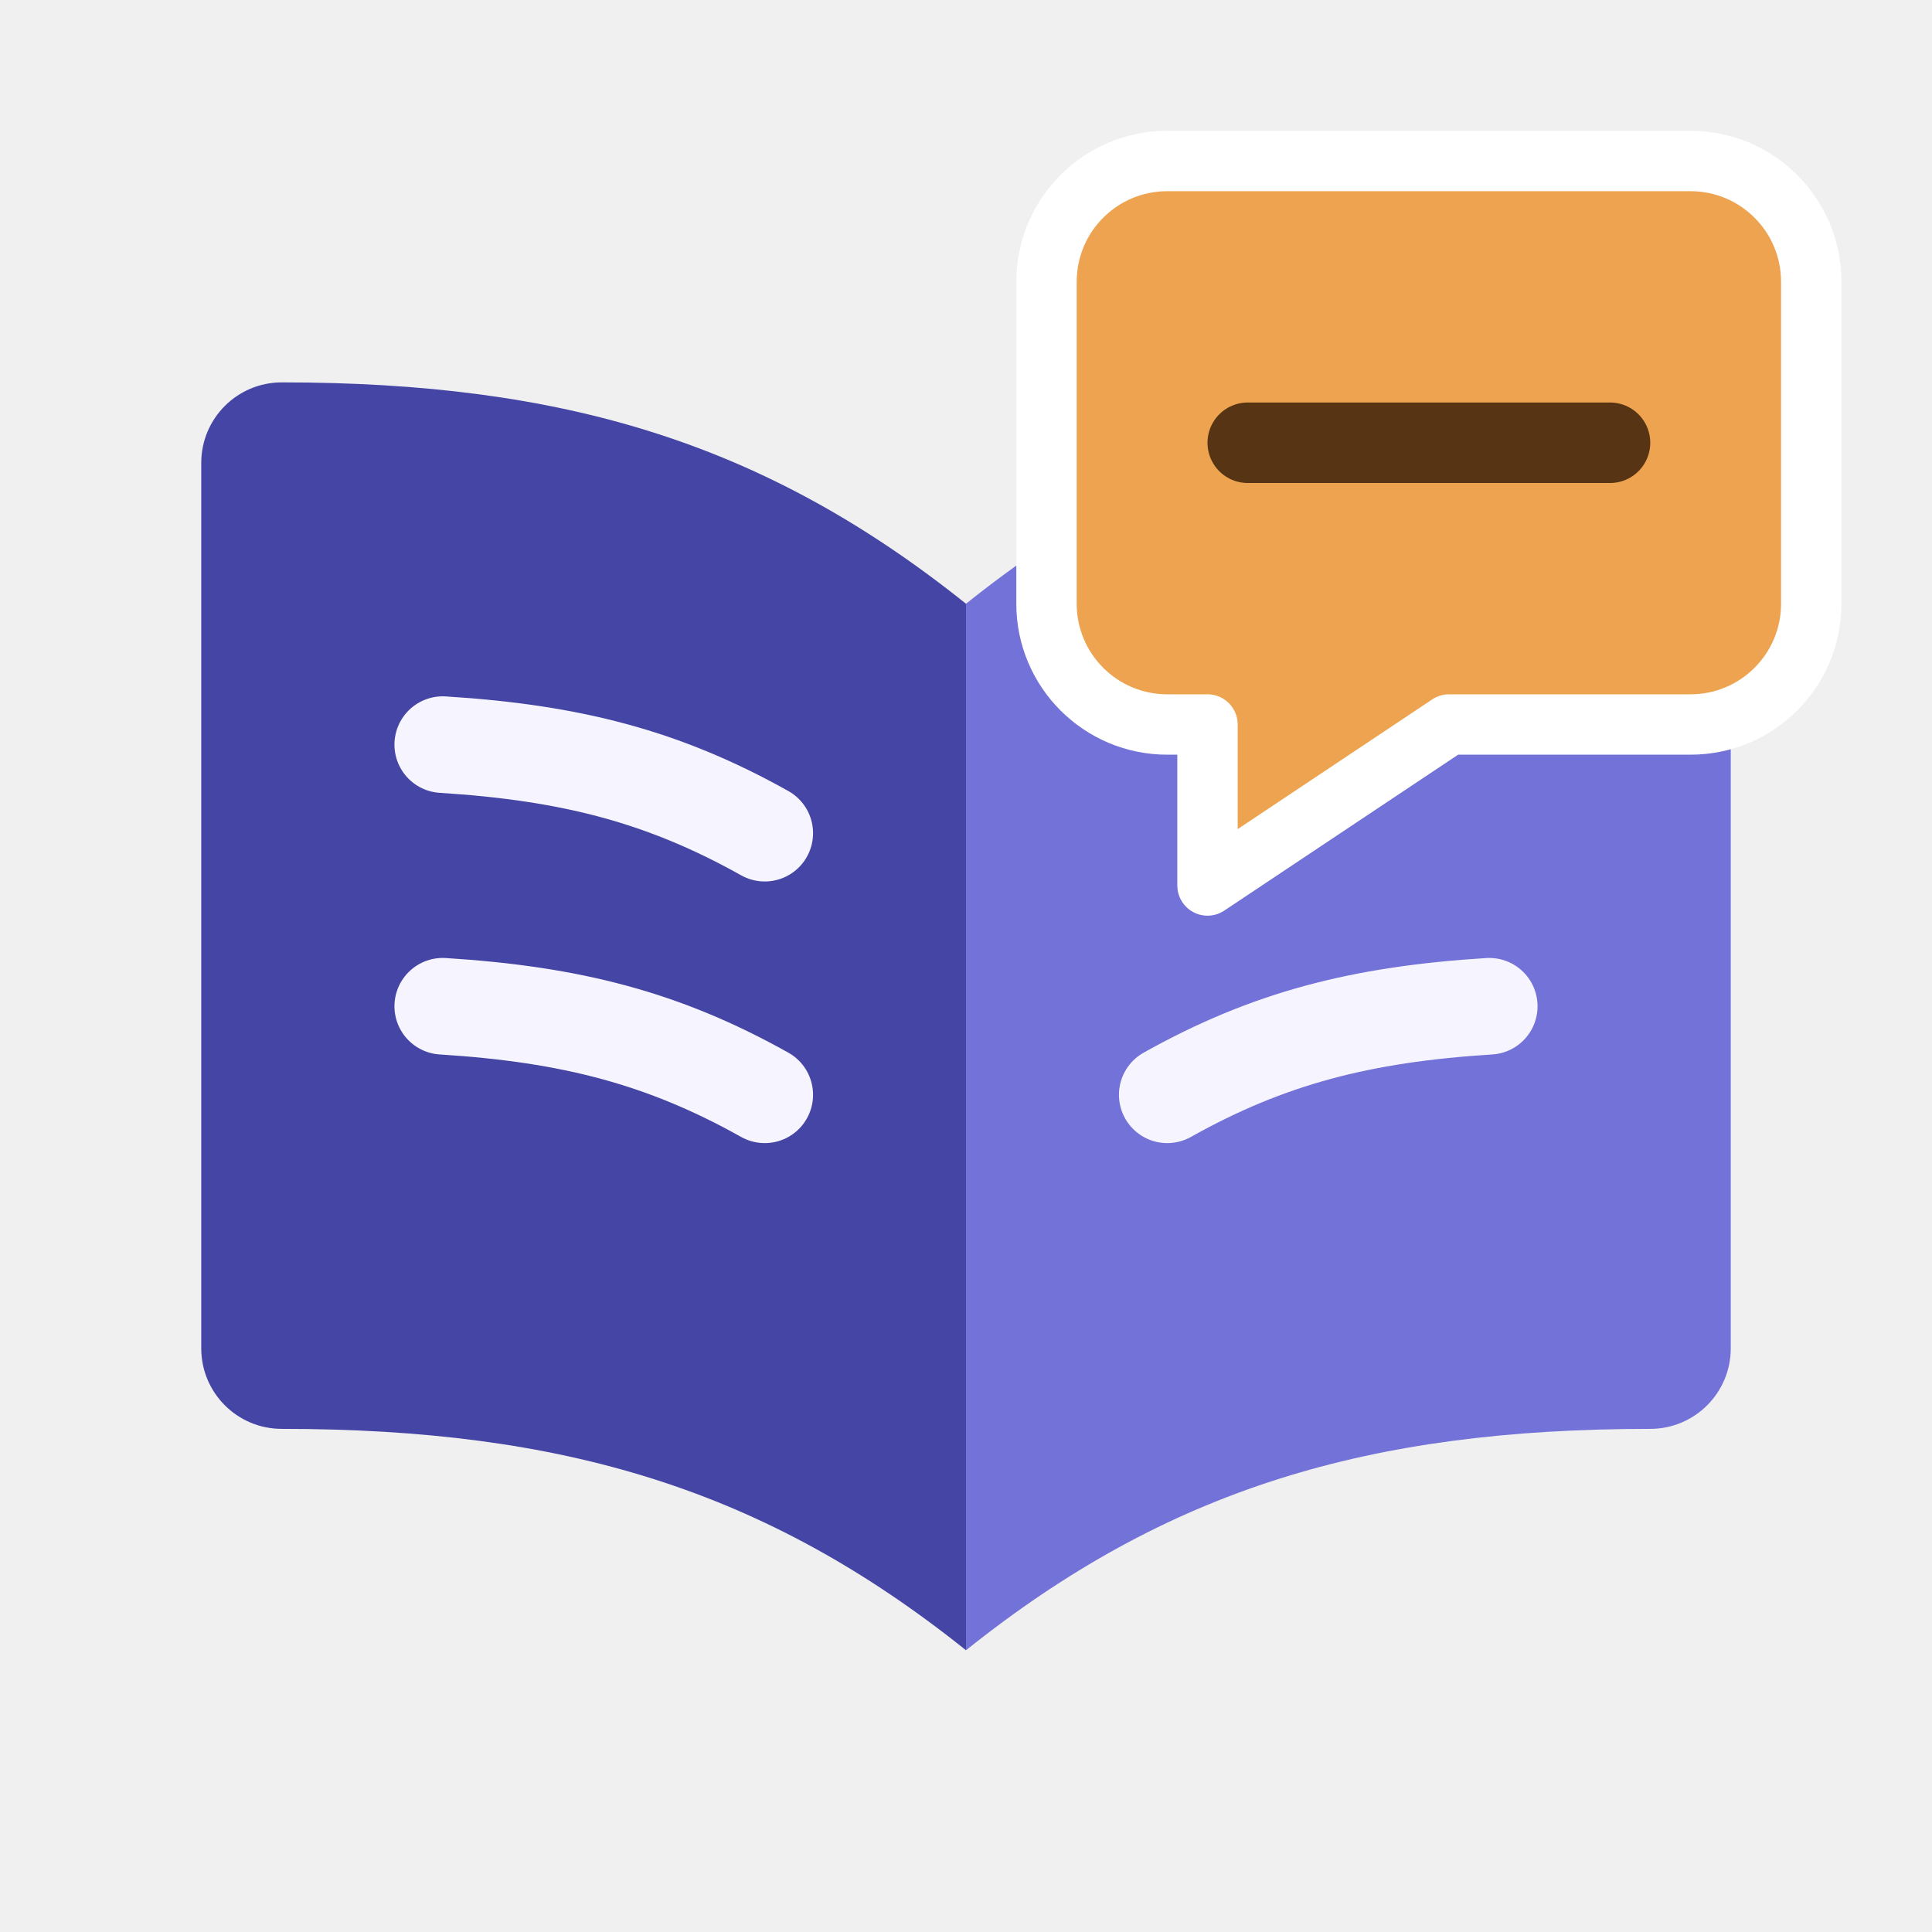
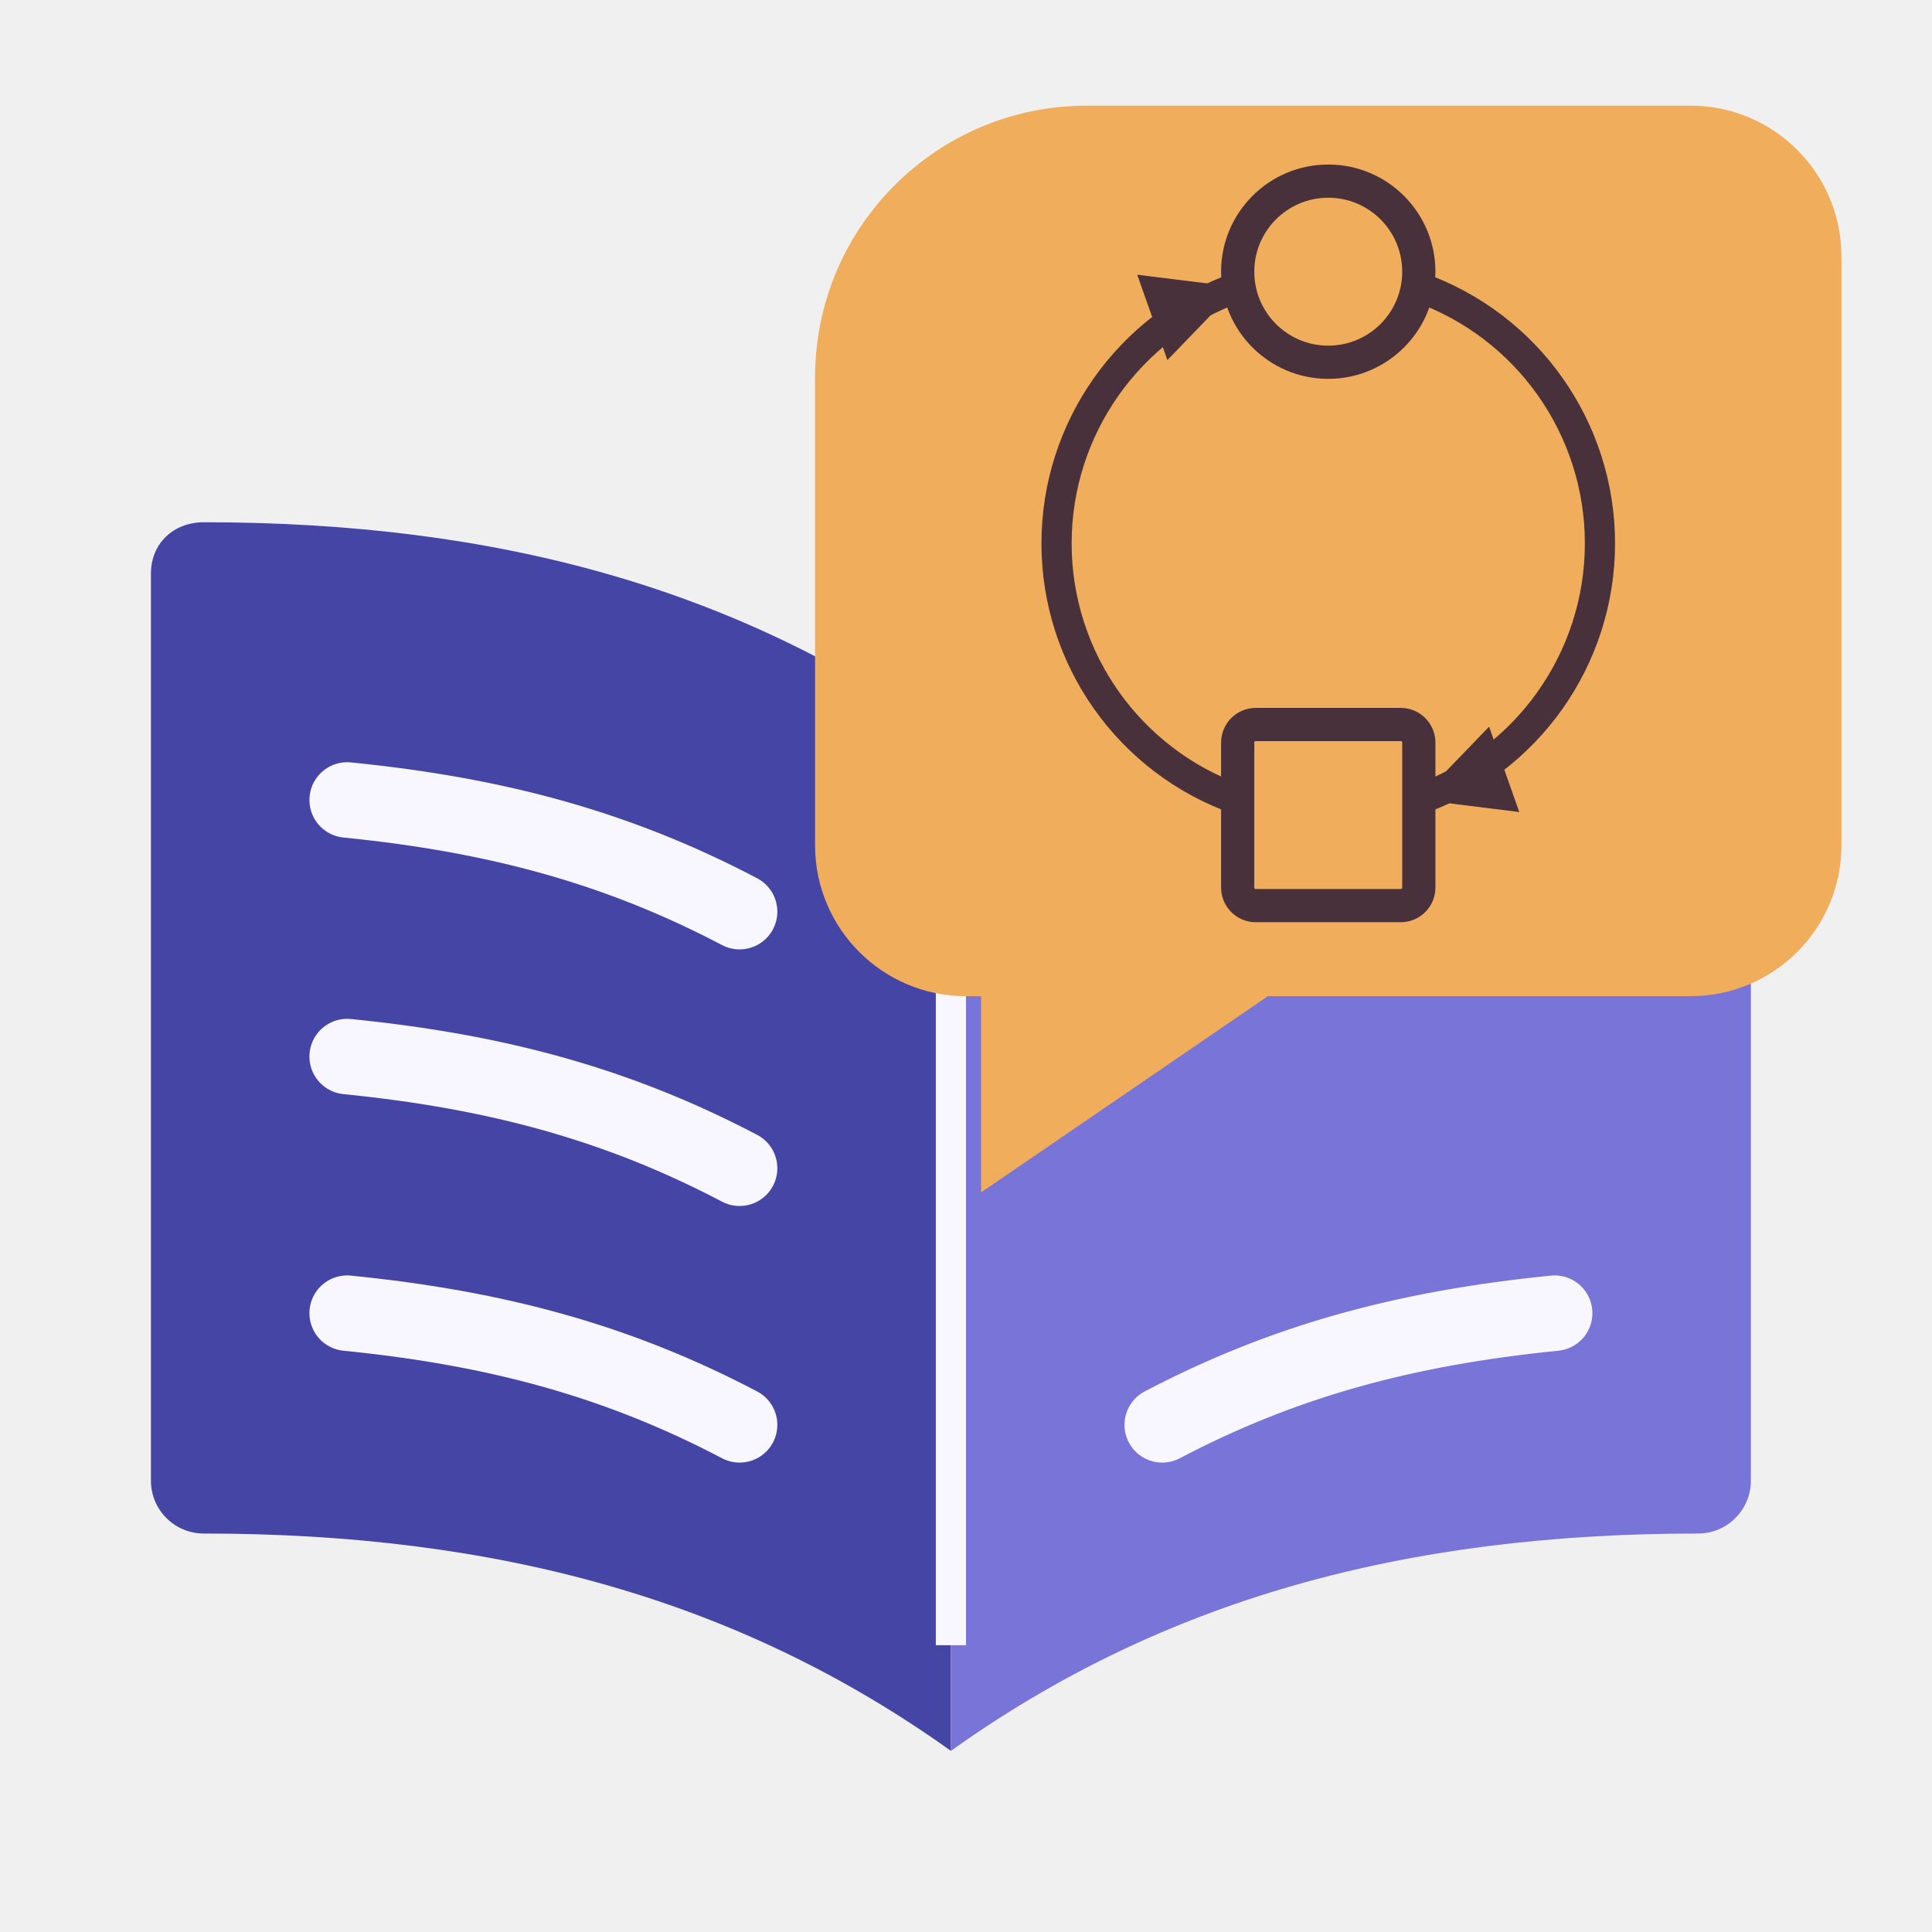
- <svg xmlns="http://www.w3.org/2000/svg" width="20" height="20" viewBox="0 0 48 48" fill="none">
-   <path fill="#4545A6" d="M5 11.5a2 2 0 0 1 2-2C14 9.5 19 11 24 15v26c-5-4-10-5.5-17-5.5a2 2 0 0 1-2-2z" />
-   <path fill="#7272D8" d="M24 15c5-4 10-5.5 17-5.5a2 2 0 0 1 2 2v22a2 2 0 0 1-2 2c-7 0-12 1.5-17 5.5z" />
-   <path stroke="#F6F5FF" stroke-width="2.4" stroke-linecap="round" d="M11 18.5c3.2.2 5.5.8 8 2.2M11 25c3.2.2 5.5.8 8 2.2m10 0c2.5-1.4 4.8-2 8-2.2" />
-   <path fill="#EDA34F" stroke="#fff" stroke-width="1.5" stroke-linejoin="round" d="M29 4h13a3 3 0 0 1 3 3v8a3 3 0 0 1-3 3h-6l-6 4v-4h-1a3 3 0 0 1-3-3V7a3 3 0 0 1 3-3z" />
-   <path stroke="#563414" stroke-width="2" stroke-linecap="round" d="M31 11h9" />
+ <svg xmlns="http://www.w3.org/2000/svg" width="20" height="20" viewBox="0 0 128 128" fill="none">
+   <defs>
+     <marker id="cycle-arrow" viewBox="0 0 6 6" refX="6" refY="3" markerWidth="6" markerHeight="6" markerUnits="userSpaceOnUse" orient="auto">
+       <path d="M0 0 6 3 0 6Z" fill="#49313B" />
+     </marker>
+   </defs>
+   <path d="M10 38c0-2 1.5-3.4 3.5-3.4C33 34.6 49 39 63 49v67c-14-10-30-14.4-49.5-14.4A3.5 3.5 0 0 1 10 98.1z" fill="#4545A6" />
+   <path d="M63 49c14-10 30-14.4 49.5-14.4 2 0 3.5 1.4 3.5 3.4v60.1a3.5 3.5 0 0 1-3.5 3.5C93 101.6 77 106 63 116z" fill="#7974D8" />
+   <path d="M23 53c10 1 18 3.2 26 7.4M23 70c10 1 18 3.2 26 7.4M23 87c10 1 18 3.2 26 7.4m28 0c8-4.2 16-6.4 26-7.4" stroke="#F8F7FF" stroke-width="5" stroke-linecap="round" />
+   <path d="M63 51v58" stroke="#F8F7FF" stroke-width="2" />
+   <path d="M72 7h40a10 10 0 0 1 10 10v39a10 10 0 0 1-10 10H84L65 79V66h-1a10 10 0 0 1-10-10V25A18 18 0 0 1 72 7z" fill="#F0AD5B" />
+   <g stroke="#49313B" stroke-width="2" stroke-linecap="butt" marker-end="url(#cycle-arrow)">
+     <path d="M94 19.029 A18 18 0 0 1 94 52.971" />
+     <path d="M82 52.971 A18 18 0 0 1 82 19.029" />
+   </g>
+   <g stroke="#49313B" stroke-width="2.2" stroke-linecap="round" stroke-linejoin="round" fill="#F0AD5B">
+     <circle cx="88" cy="18" r="6" />
+     <rect x="82" y="48" width="12" height="12" rx="1.2" />
+   </g>
</svg>
